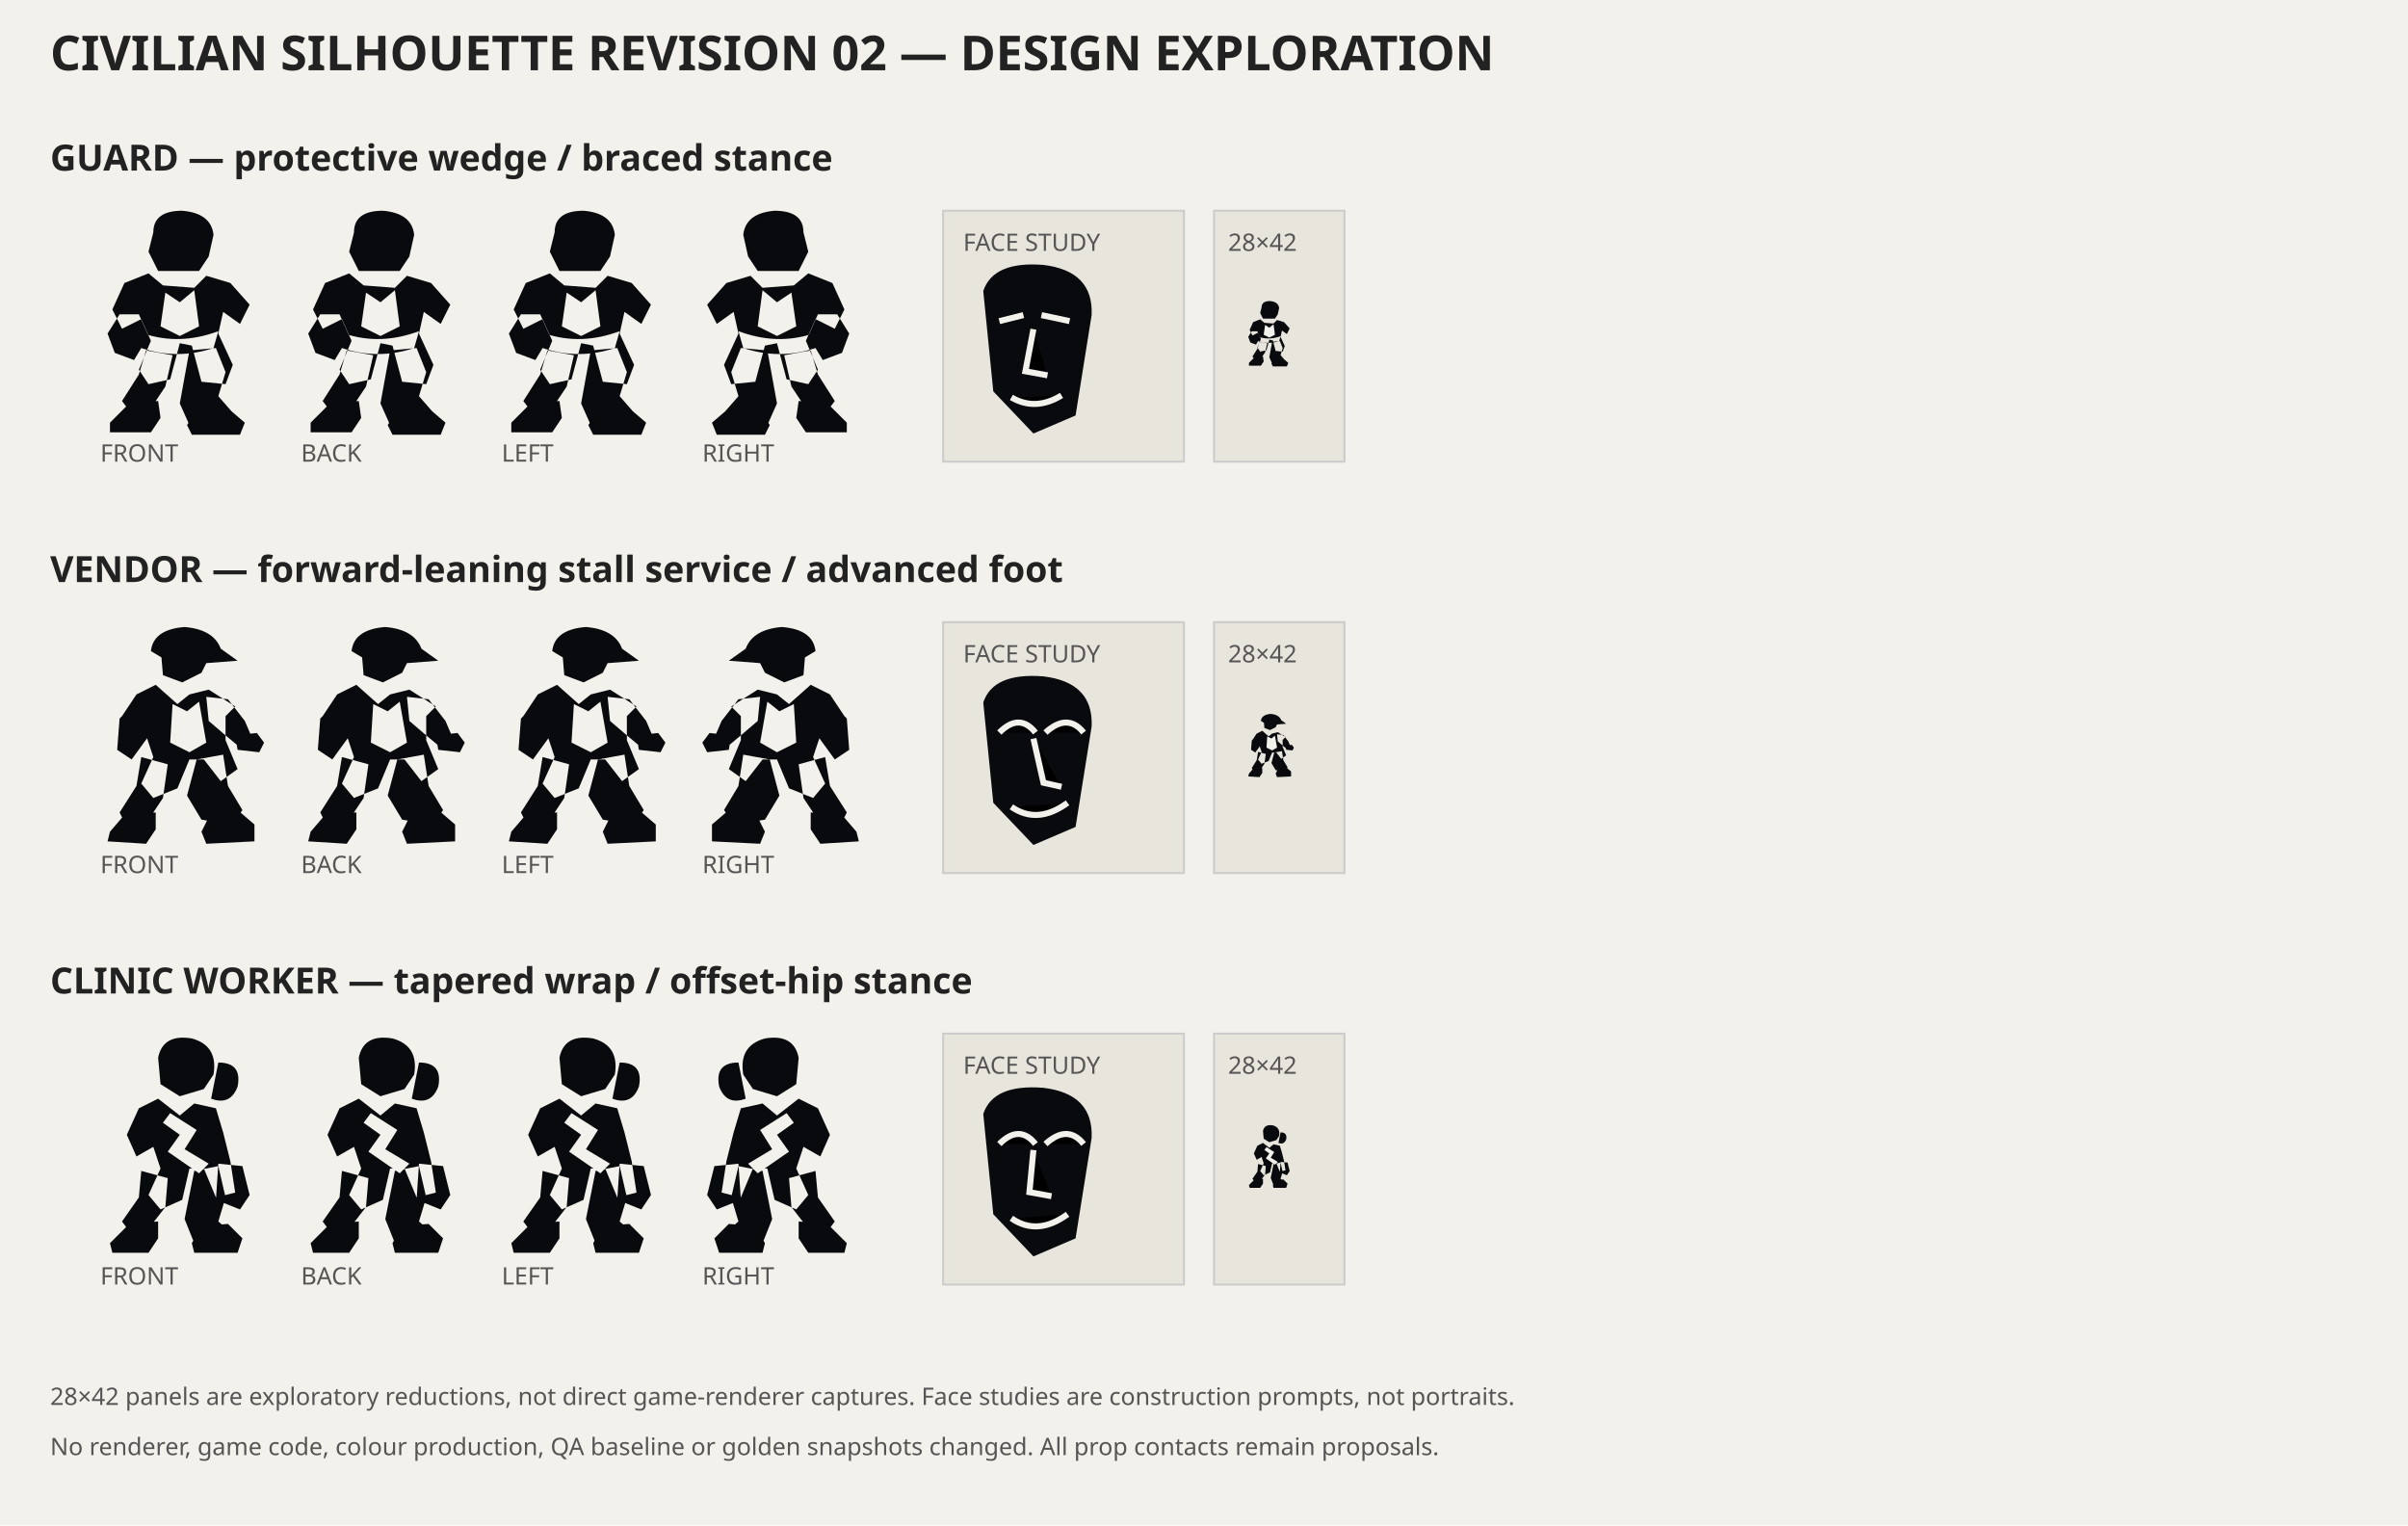
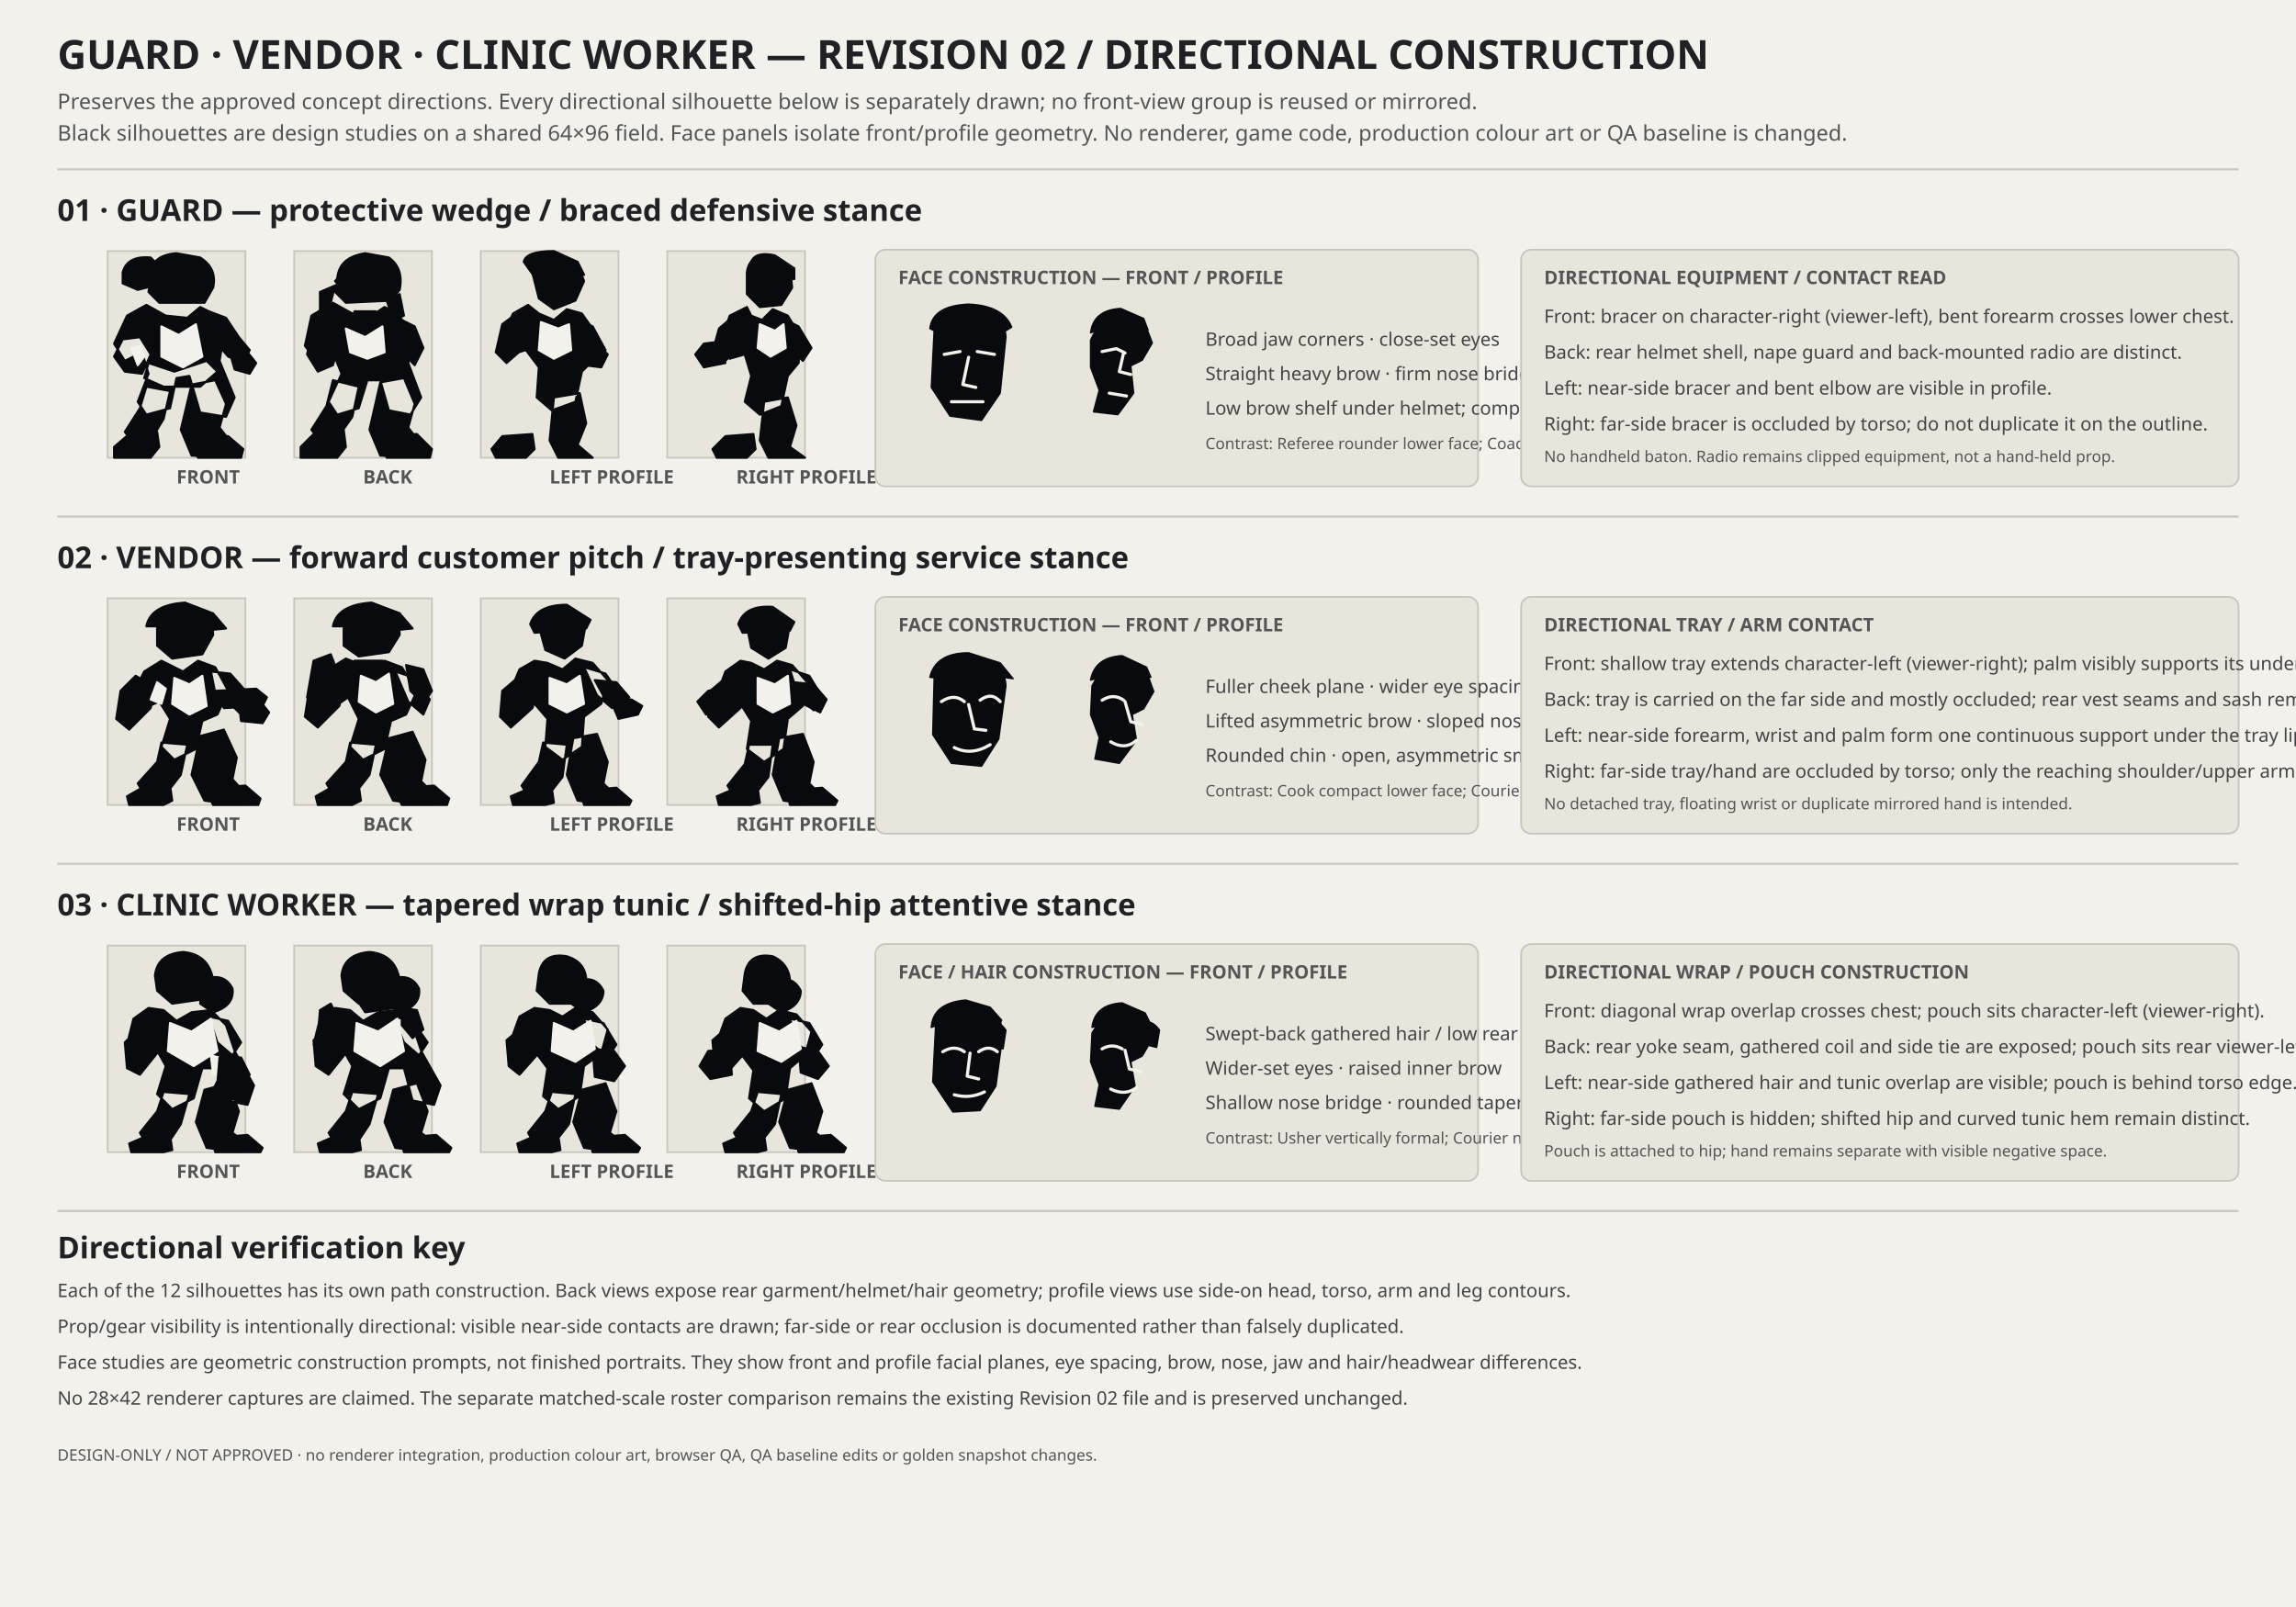
- <svg xmlns="http://www.w3.org/2000/svg" width="1200" height="760" viewBox="0 0 1200 760">
-   <rect width="1200" height="760" fill="#f3f1eb" />
-   <style>.h{font:700 24px sans-serif;fill:#222}.n{font:700 18px sans-serif;fill:#222}.s{fill:#090a0d}.c{fill:#f3f1eb}.t{font:12px sans-serif;fill:#555}.p{fill:#e8e5dd;stroke:#ccc}</style>
-   <text x="25" y="35" class="h">CIVILIAN SILHOUETTE REVISION 02 — DESIGN EXPLORATION</text>
-   <defs>
-     <g id="g">
-       <path class="s" d="M22 9Q22 0 34 0Q46 1 47 10L45 19 41 25 24 25 20 17Z M20 26L10 30 5 41 9 49 17 45 21 54 16 66 20 72 29 70 33 55 38 56 42 71 52 72 55 64 49 51 51 42 58 47 62 39 54 30 44 27 39 32 26 31Z M8 43L16 43 20 52 14 62 6 59 3 51Z M18 51Q33 56 49 50L47 57Q32 62 17 57Z M19 58L30 60 27 73 21 82 12 83 9 79 16 68Z M37 58L48 57 52 67 49 77 56 85 52 90 37 89 33 80Z M12 80L24 79 25 86 21 92 4 92 4 88Z M40 83L53 82 60 88 58 93 38 93 36 89Z" />
-       <path class="c" d="M27 34L33 38 39 33 41 48 33 52 25 48Z" />
-     </g>
-     <g id="v">
-       <path class="s" d="M25 10Q26 2 36 3Q45 4 46 13L42 21 34 25 26 22Z M21 12Q22 3 35 2Q47 3 50 11L57 16 44 17 26 15Z M23 26L15 30 9 39 12 47 19 47 22 56 17 67 22 73 32 69 37 57 43 57 50 66 57 61 52 49 52 39 56 35 45 28 37 30 32 34Z M15 33L8 40 7 53 13 57 21 46 24 37Z M44 31L53 32 60 41 63 48 58 52 52 47 45 41Z M56 47L65 46 68 50 66 54 57 53Z M17 56L28 59 26 73 20 82 10 83 8 79 15 68Z M40 57L51 55 53 68 59 78 55 84 42 82 36 72Z M10 80L23 79 23 86 19 92 3 91 4 87Z M46 79L57 78 64 84 64 91 44 92 42 87Z" />
-       <path class="c" d="M30 34L36 37 41 33 44 50 37 54 29 50Z" />
-     </g>
-     <g id="c">
-       <path class="s" d="M24 10Q26 0 38 2Q49 5 47 17L43 23 33 26 25 21Z M49 12Q59 12 57 22Q54 30 46 27Z M24 27L16 31 11 42 15 51 22 47 25 56 20 67 25 73 34 69 37 56 43 56 48 68 56 66 54 53 51 41 48 31 39 29 33 34Z M17 57L28 60 27 72 20 81 12 82 9 78 16 68Z M39 57L49 55 52 68 49 78 56 84 52 89 39 87 35 77Z M12 79L24 78 24 85 20 91 5 91 4 87Z M42 80L53 79 59 85 57 91 39 91 38 87Z M49 54L59 55 62 67 58 73 48 69Z" />
-       <path class="c" d="M29 33L40 40 35 48 45 54 41 58 28 49 33 42 26 37Z" />
-     </g>
-   </defs>
-   <text x="25" y="85" class="n">GUARD — protective wedge / braced stance</text>
-   <g transform="translate(50 105) scale(1.2)">
-     <use href="#g" />
-   </g>
-   <g transform="translate(150 105) scale(1.2)">
-     <use href="#g" />
-   </g>
-   <g transform="translate(250 105) scale(1.2)">
-     <use href="#g" />
-   </g>
-   <g transform="translate(350 105) scale(1.2)">
-     <g transform="translate(64) scale(-1 1)">
-       <use href="#g" />
-     </g>
-   </g>
-   <text x="50" y="230" class="t">FRONT</text>
-   <text x="150" y="230" class="t">BACK</text>
-   <text x="250" y="230" class="t">LEFT</text>
-   <text x="350" y="230" class="t">RIGHT</text>
-   <rect x="470" y="105" width="120" height="125" class="p" />
-   <text x="480" y="125" class="t">FACE STUDY</text>
-   <path class="s" d="M490 145Q495 130 520 132Q545 135 544 157L536 207 515 216 495 195Z" />
-   <path stroke="#f3f1eb" stroke-width="3" d="M498 160L510 157M519 157L533 160M515 164L511 185 522 187M504 198Q516 205 529 197" />
-   <rect x="605" y="105" width="65" height="125" class="p" />
-   <text x="612" y="125" class="t">28×42</text>
-   <g transform="translate(621 150) scale(.35)">
-     <use href="#g" />
-   </g>
-   <text x="25" y="290" class="n">VENDOR — forward-leaning stall service / advanced foot</text>
-   <g transform="translate(50 310) scale(1.2)">
-     <use href="#v" />
-   </g>
-   <g transform="translate(150 310) scale(1.2)">
-     <use href="#v" />
-   </g>
-   <g transform="translate(250 310) scale(1.2)">
-     <use href="#v" />
-   </g>
-   <g transform="translate(350 310) scale(1.2)">
-     <g transform="translate(68) scale(-1 1)">
-       <use href="#v" />
-     </g>
-   </g>
-   <text x="50" y="435" class="t">FRONT</text>
-   <text x="150" y="435" class="t">BACK</text>
-   <text x="250" y="435" class="t">LEFT</text>
-   <text x="350" y="435" class="t">RIGHT</text>
-   <rect x="470" y="310" width="120" height="125" class="p" />
-   <text x="480" y="330" class="t">FACE STUDY</text>
-   <path class="s" d="M490 350Q495 335 520 337Q545 340 544 362L536 412 515 421 495 400Z" />
-   <path stroke="#f3f1eb" stroke-width="3" d="M498 365Q508 355 516 365M521 365Q532 355 540 365M515 368L520 390 529 392M504 402Q517 411 532 400" />
-   <rect x="605" y="310" width="65" height="125" class="p" />
-   <text x="612" y="330" class="t">28×42</text>
-   <g transform="translate(621 355) scale(.35)">
-     <use href="#v" />
-   </g>
-   <text x="25" y="495" class="n">CLINIC WORKER — tapered wrap / offset-hip stance</text>
-   <g transform="translate(50 515) scale(1.2)">
-     <use href="#c" />
-   </g>
-   <g transform="translate(150 515) scale(1.2)">
-     <use href="#c" />
-   </g>
-   <g transform="translate(250 515) scale(1.2)">
-     <use href="#c" />
-   </g>
-   <g transform="translate(350 515) scale(1.2)">
-     <g transform="translate(64) scale(-1 1)">
-       <use href="#c" />
-     </g>
-   </g>
-   <text x="50" y="640" class="t">FRONT</text>
-   <text x="150" y="640" class="t">BACK</text>
-   <text x="250" y="640" class="t">LEFT</text>
-   <text x="350" y="640" class="t">RIGHT</text>
-   <rect x="470" y="515" width="120" height="125" class="p" />
-   <text x="480" y="535" class="t">FACE STUDY</text>
-   <path class="s" d="M490 555Q495 540 520 542Q545 545 544 567L536 617 515 626 495 605Z" />
-   <path stroke="#f3f1eb" stroke-width="3" d="M498 570Q508 560 516 570M521 570Q532 560 540 570M515 573L513 594 524 596M504 607Q517 616 532 605" />
-   <rect x="605" y="515" width="65" height="125" class="p" />
-   <text x="612" y="535" class="t">28×42</text>
-   <g transform="translate(621 560) scale(.35)">
-     <use href="#c" />
-   </g>
-   <text x="25" y="700" class="t">28×42 panels are exploratory reductions, not direct game-renderer captures. Face studies are construction prompts, not portraits.</text>
-   <text x="25" y="725" class="t">No renderer, game code, colour production, QA baseline or golden snapshots changed. All prop contacts remain proposals.</text>
+ <svg xmlns="http://www.w3.org/2000/svg" width="1600" height="1120" viewBox="0 0 1600 1120">
+   <rect width="1600" height="1120" fill="#f3f1eb" />
+   <style>
+ .h{font:700 28px sans-serif;fill:#202124}.sub{font:15px sans-serif;fill:#555}.name{font:700 21px sans-serif;fill:#202124}.dir{font:700 13px sans-serif;fill:#555}.note{font:13px sans-serif;fill:#444}.tiny{font:11px sans-serif;fill:#555}.sil{fill:#090a0d;stroke:#090a0d;stroke-linejoin:round;stroke-linecap:round}.cut{fill:#f3f1eb;stroke:#f3f1eb;stroke-linejoin:round}.face{fill:#090a0d;stroke:#090a0d;stroke-linejoin:round;stroke-linecap:round}.feature{fill:none;stroke:#f3f1eb;stroke-width:2.2;stroke-linecap:round;stroke-linejoin:round}.panel{fill:#e8e5dd;stroke:#c9c5bc;stroke-width:1.2}.rule{stroke:#c9c5bc;stroke-width:1.4}
+ </style>
+   <text x="40" y="48" class="h">GUARD · VENDOR · CLINIC WORKER — REVISION 02 / DIRECTIONAL CONSTRUCTION</text>
+   <text x="40" y="76" class="sub">Preserves the approved concept directions. Every directional silhouette below is separately drawn; no front-view group is reused or mirrored.</text>
+   <text x="40" y="98" class="sub">Black silhouettes are design studies on a shared 64×96 field. Face panels isolate front/profile geometry. No renderer, game code, production colour art or QA baseline is changed.</text>
+   <line x1="40" y1="118" x2="1560" y2="118" class="rule" />
+   <text x="40" y="154" class="name">01 · GUARD — protective wedge / braced defensive stance</text>
+   <g transform="translate(75 175)">
+     <rect x="0" y="0" width="96" height="144" class="panel" />
+     <g transform="scale(1.5)">
+       <path class="sil" d="M20 13Q19 2 32 1L43 3Q51 8 49 17L45 24 24 24 19 19Z M18 25L9 30 3 43 8 51 16 47 19 57 14 70 18 76 29 73 32 59 38 58 43 75 55 77 59 68 52 51 54 39 49 29 43 26 37 31 27 30Z M7 41L15 40 20 48 16 57 8 56 3 49Z M19 52L31 56 46 51 51 56 43 63 26 63 17 59Z M18 63L29 65 26 78 20 88 11 88 8 84 15 73Z M39 62L50 60 55 71 52 82 59 91 55 96 39 95 34 83Z M10 85L23 84 24 91 20 96 3 96 3 91Z M44 87L56 86 63 92 62 96 42 96 40 92Z" />
+       <path class="cut" d="M25 35L33 39 41 34 44 49 35 54 25 49Z M11 45L15 44 17 49 14 53Z" />
+       <path class="sil" d="M47 28L55 31 61 40 66 46 63 52 56 49 50 42Z M57 48L65 47 69 52 66 57 59 55Z" />
+       <path class="sil" d="M7 10Q9 2 20 3L24 7 22 16 14 18 7 15Z" />
+     </g>
+   </g>
+   <g transform="translate(205 175)">
+     <rect width="96" height="144" class="panel" />
+     <g transform="scale(1.5)">
+       <path class="sil" d="M20 14Q20 3 33 1L44 3Q51 8 49 18L45 23 24 24 19 19Z M18 24L8 30 5 44 11 52 18 47 22 57 16 70 20 76 30 73 34 60 40 60 44 74 54 76 59 68 53 52 55 39 48 29 42 26 36 30 27 29Z M18 60L30 63 27 77 20 87 11 87 8 83 15 72Z M40 61L51 59 56 71 53 82 60 91 56 96 40 95 35 83Z M10 84L23 83 24 91 20 96 3 96 3 91Z M45 86L57 85 64 92 63 96 43 96 41 92Z" />
+       <path class="sil" d="M10 31L17 28 22 39 18 53 11 56 6 48Z M48 31L56 35 60 45 56 53 50 47Z M25 33L32 36 39 33 43 48 34 52 25 48Z" />
+       <path class="cut" d="M24 36L33 40 41 35 42 47 34 50 26 47Z" />
+       <path class="sil" d="M17 24L15 30 12 33 12 19 19 16Z M43 23L49 20 51 30 46 32Z M24 8Q26 3 34 3L44 5 48 13 43 18 24 18 19 14Z" />
+       <path class="sil" d="M28 28L38 28 40 32 27 33Z" />
+     </g>
+   </g>
+   <g transform="translate(335 175)">
+     <rect width="96" height="144" class="panel" />
+     <g transform="scale(1.5)">
+       <path class="sil" d="M24 10Q24 1 35 2L45 6 48 14 44 23 34 27 27 22Z M22 25L15 29 10 40 14 48 21 46 27 54 26 68 33 74 44 70 47 56 53 50 54 39 47 29 40 27 34 32 27 29Z M34 68L46 66 49 80 45 90 52 96 36 96 32 88Z M10 86L24 85 25 92 21 96 7 96 5 92Z" />
+       <path class="sil" d="M18 28L10 34 7 47 12 52 20 45 25 36Z M44 31L52 35 58 46 54 51 47 44Z M45 43L54 43 59 48 56 54 48 53Z" />
+       <path class="sil" d="M20 5Q21 0 34 0L45 5 48 11 39 13 25 12Z" />
+       <path class="cut" d="M28 33L36 36 41 34 42 46 34 50 27 46Z" />
+     </g>
+   </g>
+   <g transform="translate(465 175)">
+     <rect width="96" height="144" class="panel" />
+     <g transform="scale(1.5)">
+       <path class="sil" d="M37 10Q38 1 49 2L57 7 58 17 53 25 43 26 37 20Z M37 26L29 30 25 42 29 50 36 48 39 58 36 70 43 76 53 72 56 58 61 52 62 40 56 30 49 27 44 32 39 30Z M45 70L56 68 60 81 57 91 64 96 47 96 43 88Z M27 86L40 85 41 92 37 96 23 96 21 92Z" />
+       <path class="sil" d="M31 30L24 36 21 47 26 52 33 45 38 36Z M53 31L61 35 67 45 63 51 56 44Z M25 42L17 43 13 48 17 54 27 52Z" />
+       <path class="sil" d="M39 5Q41 0 50 2L59 8 59 13 39 13Z" />
+       <path class="cut" d="M43 34L50 37 54 34 55 45 48 49 42 45Z" />
+     </g>
+   </g>
+   <text x="123" y="337" class="dir">FRONT</text>
+   <text x="253" y="337" class="dir">BACK</text>
+   <text x="383" y="337" class="dir">LEFT PROFILE</text>
+   <text x="513" y="337" class="dir">RIGHT PROFILE</text>
+   <g transform="translate(610 174)">
+     <rect width="420" height="165" rx="7" class="panel" />
+     <text x="16" y="24" class="dir">FACE CONSTRUCTION — FRONT / PROFILE</text>
+     <g transform="translate(26 38)">
+       <path class="face" d="M15 18Q15 2 39 2Q64 3 65 23L61 62 48 81 26 78 13 58Z M12 17Q14 1 39 0Q63 1 69 16L61 21 18 20Z" />
+       <path class="feature" d="M22 35L33 33M45 33L57 35M39 37L35 56 44 58M27 68L49 68" />
+     </g>
+     <g transform="translate(135 38)">
+       <path class="face" d="M24 7Q42 0 53 14L58 27 51 39 43 43 45 62 34 77 17 75 21 60 15 44 15 25Z M15 20Q17 4 36 3L52 10 55 18 22 17Z" />
+       <path class="feature" d="M23 33L33 31 39 34M38 34L35 47 43 49M28 62L40 64" />
+     </g>
+     <text x="230" y="67" class="note">Broad jaw corners · close-set eyes</text>
+     <text x="230" y="91" class="note">Straight heavy brow · firm nose bridge</text>
+     <text x="230" y="115" class="note">Low brow shelf under helmet; compact chin</text>
+     <text x="230" y="139" class="tiny">Contrast: Referee rounder lower face; Coach softer cheek/chin</text>
+   </g>
+   <g transform="translate(1060 174)">
+     <rect width="500" height="165" rx="7" class="panel" />
+     <text x="16" y="24" class="dir">DIRECTIONAL EQUIPMENT / CONTACT READ</text>
+     <text x="16" y="51" class="note">Front: bracer on character-right (viewer-left), bent forearm crosses lower chest.</text>
+     <text x="16" y="76" class="note">Back: rear helmet shell, nape guard and back-mounted radio are distinct.</text>
+     <text x="16" y="101" class="note">Left: near-side bracer and bent elbow are visible in profile.</text>
+     <text x="16" y="126" class="note">Right: far-side bracer is occluded by torso; do not duplicate it on the outline.</text>
+     <text x="16" y="148" class="tiny">No handheld baton. Radio remains clipped equipment, not a hand-held prop.</text>
+   </g>
+   <line x1="40" y1="360" x2="1560" y2="360" class="rule" />
+   <text x="40" y="396" class="name">02 · VENDOR — forward customer pitch / tray-presenting service stance</text>
+   <g transform="translate(75 417)">
+     <rect width="96" height="144" class="panel" />
+     <g transform="scale(1.5)">
+       <path class="sil" d="M23 14Q25 3 38 4Q49 6 49 17L44 26 30 28 23 22Z M18 13Q20 3 36 2L49 7 55 14 45 15 25 13Z M25 29L17 34 12 44 17 51 24 48 29 56 25 69 31 75 41 70 44 57 51 54 56 43 50 32 42 29 35 34 29 31Z M13 36L6 43 4 56 10 61 20 51 22 41Z M48 34L57 35 65 44 69 51 64 56 57 49 50 44Z M61 49L71 48 75 53 72 58 62 57Z M25 67L37 68 34 82 27 91 17 91 14 86 23 76Z M43 64L54 61 60 74 58 84 65 92 60 96 45 94 39 82Z M16 88L29 87 30 94 26 96 10 96 9 92Z M52 88L64 87 71 93 70 96 49 96 47 92Z" />
+       <path class="cut" d="M31 37L38 40 44 36 46 50 38 54 30 49Z M23 39L27 42 25 49 20 47Z" />
+       <path class="sil" d="M50 43L69 42 74 46 72 50 54 51Z" />
+     </g>
+   </g>
+   <g transform="translate(205 417)">
+     <rect width="96" height="144" class="panel" />
+     <g transform="scale(1.5)">
+       <path class="sil" d="M23 14Q25 3 38 4Q49 6 49 17L44 25 30 27 23 22Z M18 13Q20 3 36 2L49 7 55 14 45 15 25 13Z M24 28L16 33 12 45 18 51 25 46 30 56 26 69 32 75 42 70 45 57 52 54 57 43 50 32 42 29 35 33 29 30Z M14 35L7 42 5 55 11 60 21 50 23 40Z M47 34L56 37 63 47 60 54 53 48Z M26 67L38 68 35 82 28 91 18 91 15 86 24 76Z M44 65L55 62 61 75 59 85 66 92 61 96 46 94 40 82Z M17 88L30 87 31 94 27 96 11 96 10 92Z M53 88L65 87 72 93 71 96 50 96 48 92Z" />
+       <path class="sil" d="M9 29L17 26 22 39 18 52 11 55 6 46Z M52 31L60 33 64 43 60 49 54 43Z" />
+       <path class="cut" d="M31 36L38 39 44 35 46 49 38 53 30 48Z" />
+       <path class="sil" d="M25 8Q27 2 38 3L49 7 51 13 23 13Z M28 29L41 29 45 32 29 34Z" />
+     </g>
+   </g>
+   <g transform="translate(335 417)">
+     <rect width="96" height="144" class="panel" />
+     <g transform="scale(1.5)">
+       <path class="sil" d="M27 13Q28 3 40 4L49 11 47 22 39 28 30 24Z M23 12Q26 3 40 3L51 10 49 14 25 16Z M25 29L18 33 13 45 17 52 25 49 31 56 30 69 38 75 47 69 48 55 56 49 59 38 52 30 44 28 38 33 31 30Z M17 37L10 43 9 55 14 60 24 51 27 42Z M48 32L58 35 65 45 61 51 54 45Z M29 67L40 68 38 83 31 92 22 92 19 87 27 76Z M43 65L54 63 59 76 57 86 64 93 59 96 45 94 40 82Z M21 89L33 88 34 95 30 96 15 96 14 92Z M51 89L63 88 70 94 69 96 48 96 47 92Z" />
+       <path class="sil" d="M53 38L63 39 69 46 67 52 59 49Z M61 49L70 47 75 50 73 54 64 56Z" />
+       <path class="cut" d="M32 37L40 40 46 36 48 49 40 53 32 49Z" />
+     </g>
+   </g>
+   <g transform="translate(465 417)">
+     <rect width="96" height="144" class="panel" />
+     <g transform="scale(1.5)">
+       <path class="sil" d="M37 13Q38 3 49 5L57 12 55 23 47 28 39 23Z M33 12Q36 3 49 4L59 11 57 15 35 16Z M34 29L27 34 23 45 27 52 34 49 39 57 37 70 45 76 54 70 56 56 63 50 65 39 58 31 51 29 45 33 39 30Z M27 37L20 43 19 55 24 60 34 51 36 42Z M57 33L66 36 72 46 68 52 61 46Z M38 68L49 68 47 83 40 92 31 92 28 87 36 77Z M52 65L63 63 68 76 66 86 73 93 68 96 54 94 49 82Z M30 89L42 88 43 95 39 96 24 96 23 92Z M60 89L72 88 79 94 78 96 57 96 56 92Z" />
+       <path class="sil" d="M28 41L19 43 14 48 18 54 29 52Z M59 39L68 40 74 47 71 53 63 49Z" />
+       <path class="cut" d="M42 37L50 40 56 36 57 49 49 53 42 49Z" />
+     </g>
+   </g>
+   <text x="123" y="579" class="dir">FRONT</text>
+   <text x="253" y="579" class="dir">BACK</text>
+   <text x="383" y="579" class="dir">LEFT PROFILE</text>
+   <text x="513" y="579" class="dir">RIGHT PROFILE</text>
+   <g transform="translate(610 416)">
+     <rect width="420" height="165" rx="7" class="panel" />
+     <text x="16" y="24" class="dir">FACE CONSTRUCTION — FRONT / PROFILE</text>
+     <g transform="translate(26 38)">
+       <path class="face" d="M15 18Q16 2 39 3Q64 5 65 24L60 61 48 80 27 78 14 58Z M12 18Q16 1 39 1L61 8 70 19 55 17 20 19Z" />
+       <path class="feature" d="M20 35Q29 29 36 35M47 34Q55 28 61 35M39 37L43 54 51 55M29 67Q41 73 54 65" />
+     </g>
+     <g transform="translate(135 38)">
+       <path class="face" d="M25 8Q42 0 54 14L59 28 52 40 44 44 47 62 35 78 18 75 21 60 15 44 16 24Z M15 20Q18 4 37 3L54 11 57 18 22 18Z" />
+       <path class="feature" d="M23 34Q31 29 38 34M39 35L43 49 51 51M29 63Q39 69 47 62" />
+     </g>
+     <text x="230" y="67" class="note">Fuller cheek plane · wider eye spacing</text>
+     <text x="230" y="91" class="note">Lifted asymmetric brow · sloped nose</text>
+     <text x="230" y="115" class="note">Rounded chin · open, asymmetric smile</text>
+     <text x="230" y="139" class="tiny">Contrast: Cook compact lower face; Courier narrower cheek/jaw</text>
+   </g>
+   <g transform="translate(1060 416)">
+     <rect width="500" height="165" rx="7" class="panel" />
+     <text x="16" y="24" class="dir">DIRECTIONAL TRAY / ARM CONTACT</text>
+     <text x="16" y="51" class="note">Front: shallow tray extends character-left (viewer-right); palm visibly supports its underside.</text>
+     <text x="16" y="76" class="note">Back: tray is carried on the far side and mostly occluded; rear vest seams and sash remain visible.</text>
+     <text x="16" y="101" class="note">Left: near-side forearm, wrist and palm form one continuous support under the tray lip.</text>
+     <text x="16" y="126" class="note">Right: far-side tray/hand are occluded by torso; only the reaching shoulder/upper arm contour remains.</text>
+     <text x="16" y="148" class="tiny">No detached tray, floating wrist or duplicate mirrored hand is intended.</text>
+   </g>
+   <line x1="40" y1="602" x2="1560" y2="602" class="rule" />
+   <text x="40" y="638" class="name">03 · CLINIC WORKER — tapered wrap tunic / shifted-hip attentive stance</text>
+   <g transform="translate(75 659)">
+     <rect width="96" height="144" class="panel" />
+     <g transform="scale(1.5)">
+       <path class="sil" d="M22 14Q23 4 35 3Q47 4 49 16L44 25 30 27 23 21Z M44 16Q54 12 58 20Q59 28 49 31L43 27Z M19 29L12 34 9 46 15 52 22 47 27 56 23 69 30 76 40 71 44 57 51 57 55 72 65 74 68 65 59 49 55 37 48 30 39 31 32 35 26 30Z M15 38L8 45 9 57 15 60 23 50Z M47 33L56 35 62 45 58 51 51 45Z M26 68L38 69 34 83 28 92 18 92 15 87 23 77Z M45 67L56 64 61 77 58 87 66 93 61 96 46 94 41 82Z M17 89L29 88 30 95 26 96 11 96 10 92Z M53 89L65 88 72 94 71 96 50 96 49 92Z" />
+       <path class="cut" d="M29 36L39 40 48 34 51 49 40 56 28 49Z M48 51L55 53 56 60 49 60Z" />
+       <path class="sil" d="M52 52L62 52 66 60 61 67 51 64Z M51 63L60 62 63 69 55 73 48 69Z" />
+     </g>
+   </g>
+   <g transform="translate(205 659)">
+     <rect width="96" height="144" class="panel" />
+     <g transform="scale(1.5)">
+       <path class="sil" d="M22 14Q23 4 35 3Q47 4 49 16L44 25 30 27 23 21Z M44 16Q54 12 58 20Q59 28 49 31L43 27Z M19 29L12 34 9 46 15 52 22 47 27 56 23 69 30 76 40 71 44 57 51 57 55 72 65 74 68 65 59 49 55 37 48 30 39 31 32 35 26 30Z M16 37L9 44 10 56 16 60 24 50Z M46 33L55 35 62 45 58 51 51 45Z M27 68L39 69 35 83 29 92 19 92 16 87 24 77Z M46 67L57 64 62 77 59 87 67 93 62 96 47 94 42 82Z M18 89L30 88 31 95 27 96 12 96 11 92Z M54 89L66 88 73 94 72 96 51 96 50 92Z" />
+       <path class="sil" d="M12 30L17 27 21 35 17 43 11 43Z M50 29L57 30 60 39 55 43 50 37Z" />
+       <path class="cut" d="M29 36L39 40 48 34 51 49 40 56 28 49Z" />
+       <path class="sil" d="M29 25L44 24 47 29 33 31Z" />
+     </g>
+   </g>
+   <g transform="translate(335 659)">
+     <rect width="96" height="144" class="panel" />
+     <g transform="scale(1.5)">
+       <path class="sil" d="M27 13Q29 3 40 5Q50 8 49 19L43 27 32 27 26 21Z M44 17Q53 13 57 21Q57 28 48 31L42 27Z M25 29L18 33 14 44 18 52 25 49 31 57 29 70 36 76 46 70 48 56 56 50 59 39 52 31 44 29 38 33 32 30Z M19 38L12 44 13 56 18 60 26 51Z M48 34L57 36 63 46 59 52 52 46Z M33 68L44 69 41 83 34 92 25 92 22 87 30 77Z M47 67L58 64 63 77 60 87 68 93 63 96 48 94 43 82Z M24 89L36 88 37 95 33 96 18 96 17 92Z M55 89L67 88 74 94 73 96 52 96 51 92Z" />
+       <path class="sil" d="M52 48L62 49 67 56 62 63 53 61Z" />
+       <path class="cut" d="M34 36L43 40 51 35 53 48 44 54 33 49Z" />
+     </g>
+   </g>
+   <g transform="translate(465 659)">
+     <rect width="96" height="144" class="panel" />
+     <g transform="scale(1.5)">
+       <path class="sil" d="M36 13Q38 3 49 5Q58 9 57 20L51 27 40 27 35 21Z M49 17Q58 13 62 21Q62 28 53 31L47 27Z M34 29L27 34 23 45 27 53 34 50 40 58 38 71 45 77 55 71 57 57 64 51 67 40 60 32 52 30 46 34 40 30Z M28 38L21 44 22 56 27 60 35 51Z M57 34L66 36 72 46 68 52 61 46Z M42 68L53 69 50 83 43 92 34 92 31 87 39 77Z M56 67L67 64 72 77 69 87 77 93 72 96 57 94 52 82Z M33 89L45 88 46 95 42 96 27 96 26 92Z M64 89L76 88 83 94 82 96 61 96 60 92Z" />
+       <path class="sil" d="M29 48L19 49 15 56 20 62 30 60Z M61 47L70 49 75 56 70 62 62 59Z" />
+       <path class="cut" d="M43 36L52 40 60 35 62 48 53 54 42 49Z" />
+     </g>
+   </g>
+   <text x="123" y="821" class="dir">FRONT</text>
+   <text x="253" y="821" class="dir">BACK</text>
+   <text x="383" y="821" class="dir">LEFT PROFILE</text>
+   <text x="513" y="821" class="dir">RIGHT PROFILE</text>
+   <g transform="translate(610 658)">
+     <rect width="420" height="165" rx="7" class="panel" />
+     <text x="16" y="24" class="dir">FACE / HAIR CONSTRUCTION — FRONT / PROFILE</text>
+     <g transform="translate(26 38)">
+       <path class="face" d="M16 19Q17 3 39 3Q61 5 63 24L58 61 47 78 28 79 14 58Z M13 20Q14 3 37 1L54 6 62 15 58 24 51 15 23 17Z M46 16Q58 12 65 22L63 35 54 33 49 25Z" />
+       <path class="feature" d="M21 37Q29 32 36 37M46 37Q53 32 59 37M40 38L38 54 46 56M29 67Q40 70 50 65" />
+     </g>
+     <g transform="translate(135 38)">
+       <path class="face" d="M26 8Q42 1 53 14L58 28 51 40 43 44 46 61 35 77 18 75 21 60 15 44 16 24Z M16 20Q18 4 37 3L53 10 57 18 23 18Z M46 17Q57 13 63 22L61 34 53 32 48 25Z" />
+       <path class="feature" d="M23 35Q30 31 37 35M39 36L42 49 50 51M29 63Q39 68 47 62" />
+     </g>
+     <text x="230" y="67" class="note">Swept-back gathered hair / low rear coil</text>
+     <text x="230" y="91" class="note">Wider-set eyes · raised inner brow</text>
+     <text x="230" y="115" class="note">Shallow nose bridge · rounded tapered chin</text>
+     <text x="230" y="139" class="tiny">Contrast: Usher vertically formal; Courier narrower lower cheek</text>
+   </g>
+   <g transform="translate(1060 658)">
+     <rect width="500" height="165" rx="7" class="panel" />
+     <text x="16" y="24" class="dir">DIRECTIONAL WRAP / POUCH CONSTRUCTION</text>
+     <text x="16" y="51" class="note">Front: diagonal wrap overlap crosses chest; pouch sits character-left (viewer-right).</text>
+     <text x="16" y="76" class="note">Back: rear yoke seam, gathered coil and side tie are exposed; pouch sits rear viewer-left.</text>
+     <text x="16" y="101" class="note">Left: near-side gathered hair and tunic overlap are visible; pouch is behind torso edge.</text>
+     <text x="16" y="126" class="note">Right: far-side pouch is hidden; shifted hip and curved tunic hem remain distinct.</text>
+     <text x="16" y="148" class="tiny">Pouch is attached to hip; hand remains separate with visible negative space.</text>
+   </g>
+   <line x1="40" y1="844" x2="1560" y2="844" class="rule" />
+   <text x="40" y="877" class="name">Directional verification key</text>
+   <text x="40" y="904" class="note">Each of the 12 silhouettes has its own path construction. Back views expose rear garment/helmet/hair geometry; profile views use side-on head, torso, arm and leg contours.</text>
+   <text x="40" y="929" class="note">Prop/gear visibility is intentionally directional: visible near-side contacts are drawn; far-side or rear occlusion is documented rather than falsely duplicated.</text>
+   <text x="40" y="954" class="note">Face studies are geometric construction prompts, not finished portraits. They show front and profile facial planes, eye spacing, brow, nose, jaw and hair/headwear differences.</text>
+   <text x="40" y="979" class="note">No 28×42 renderer captures are claimed. The separate matched-scale roster comparison remains the existing Revision 02 file and is preserved unchanged.</text>
+   <text x="40" y="1018" class="tiny">DESIGN-ONLY / NOT APPROVED · no renderer integration, production colour art, browser QA, QA baseline edits or golden snapshot changes.</text>
</svg>
